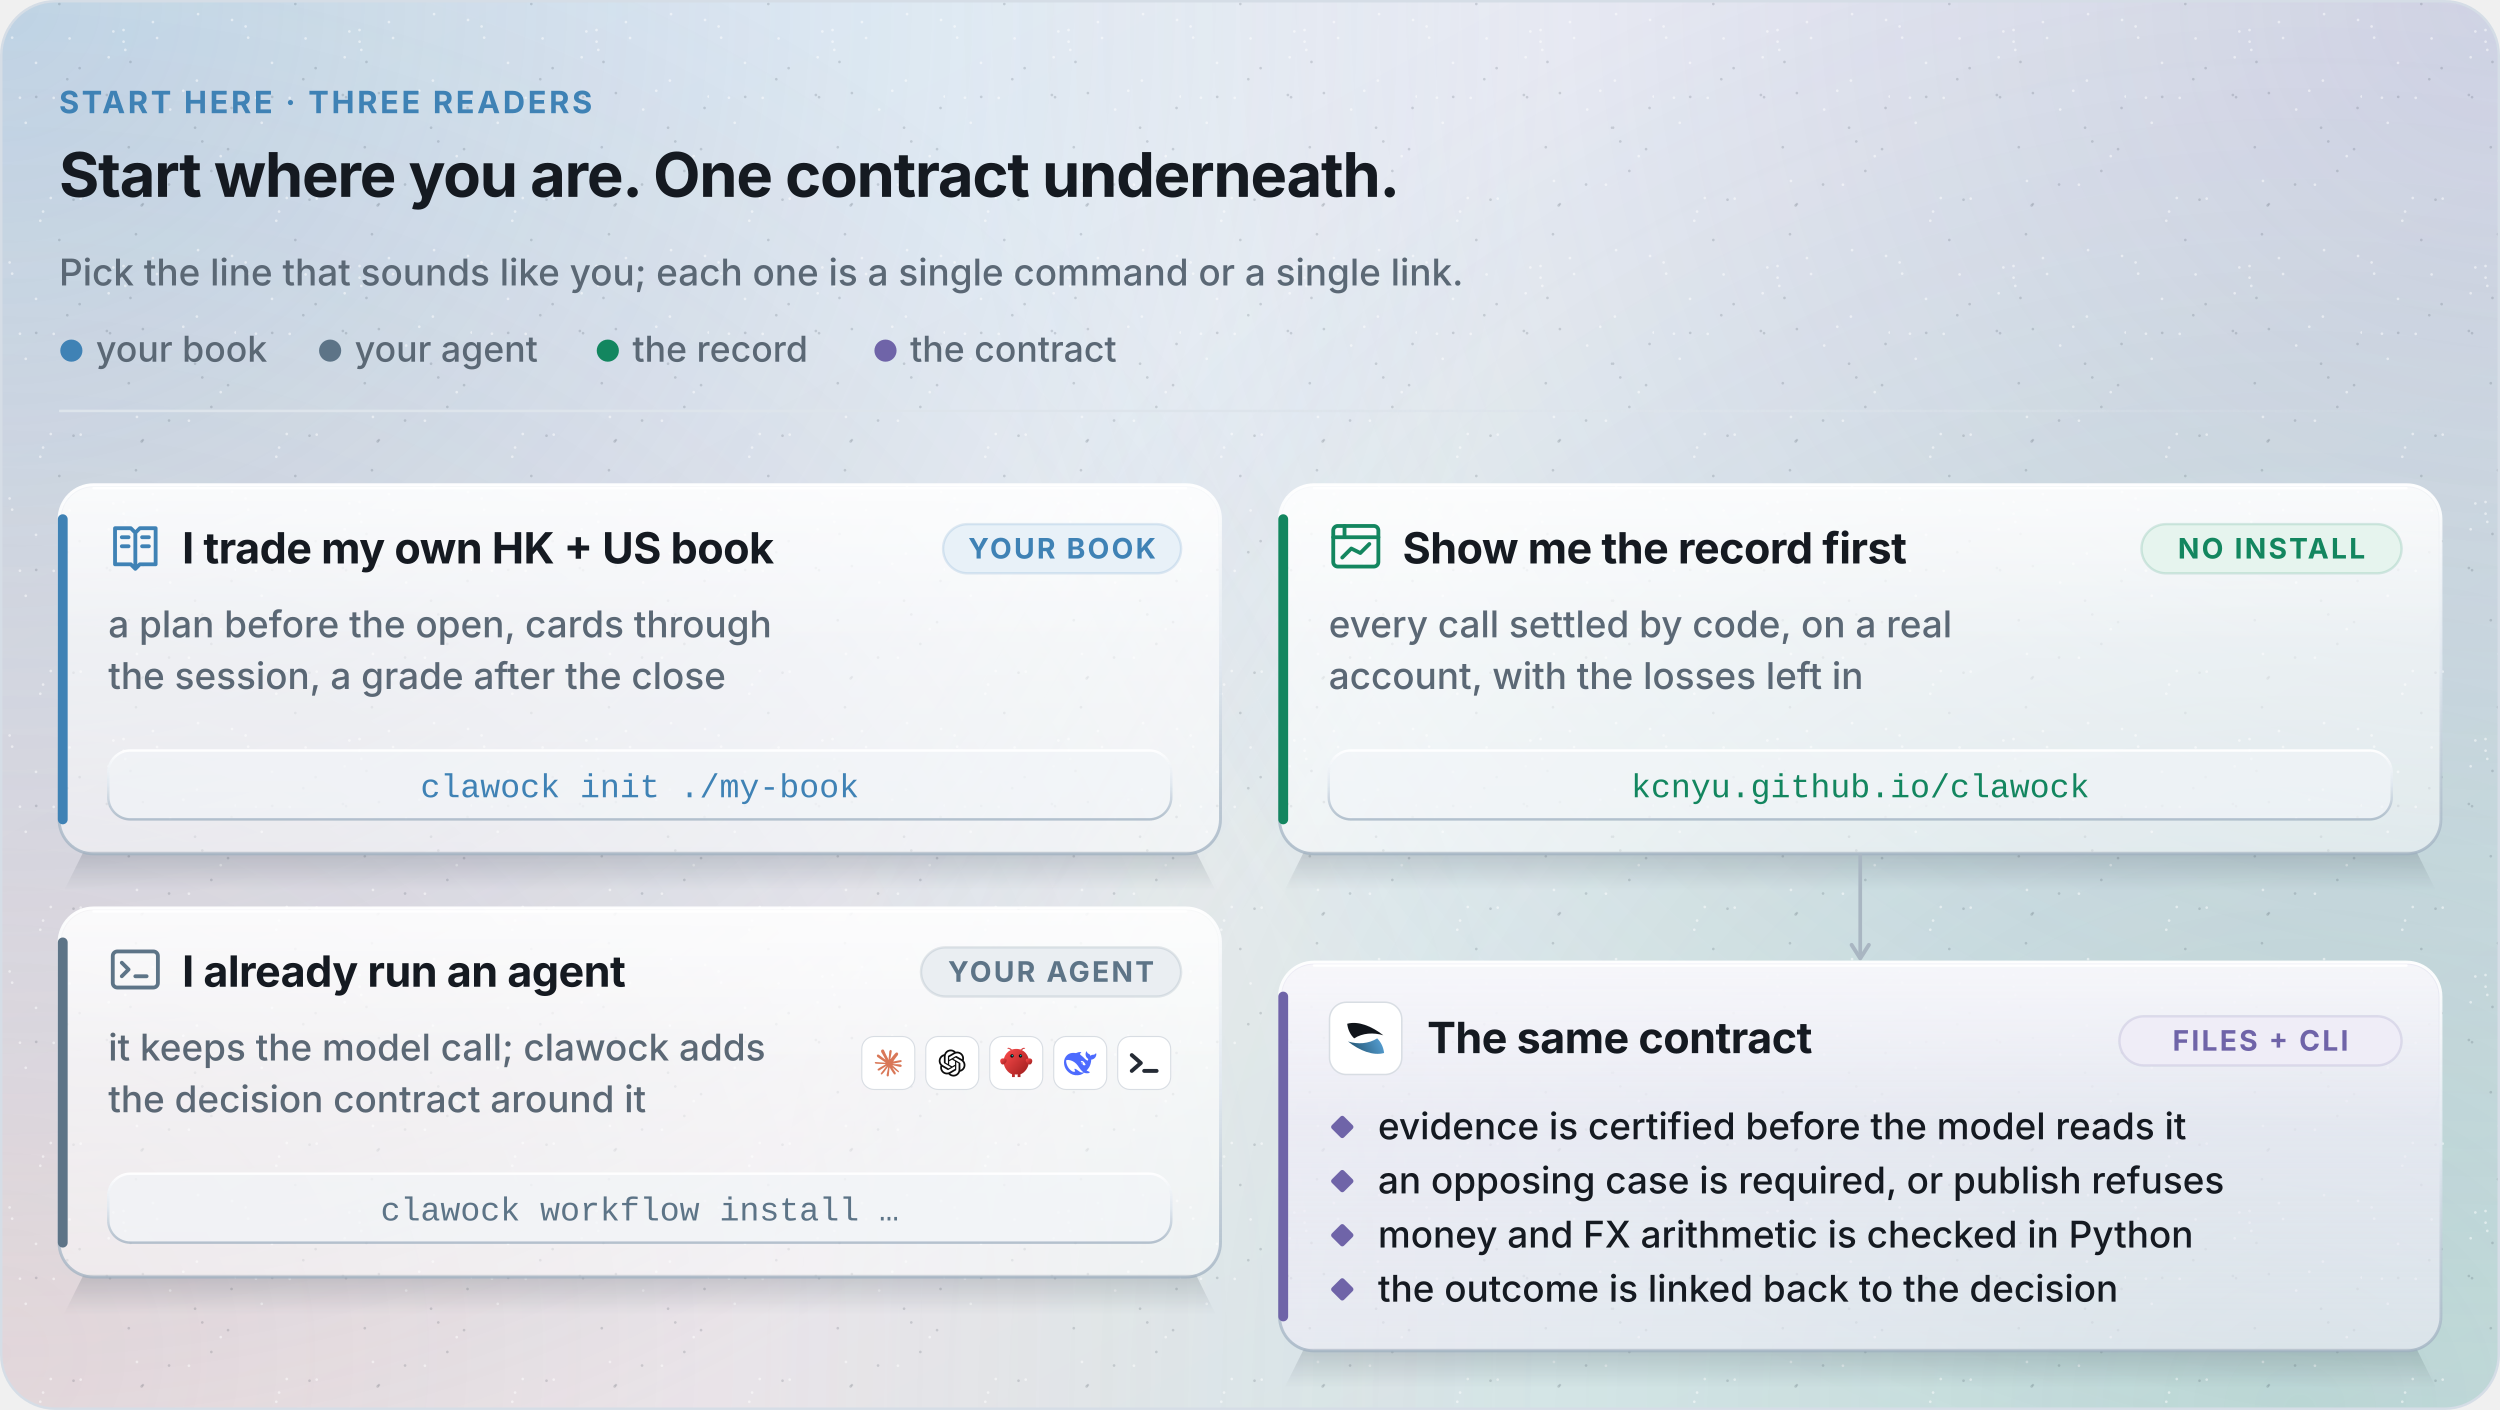
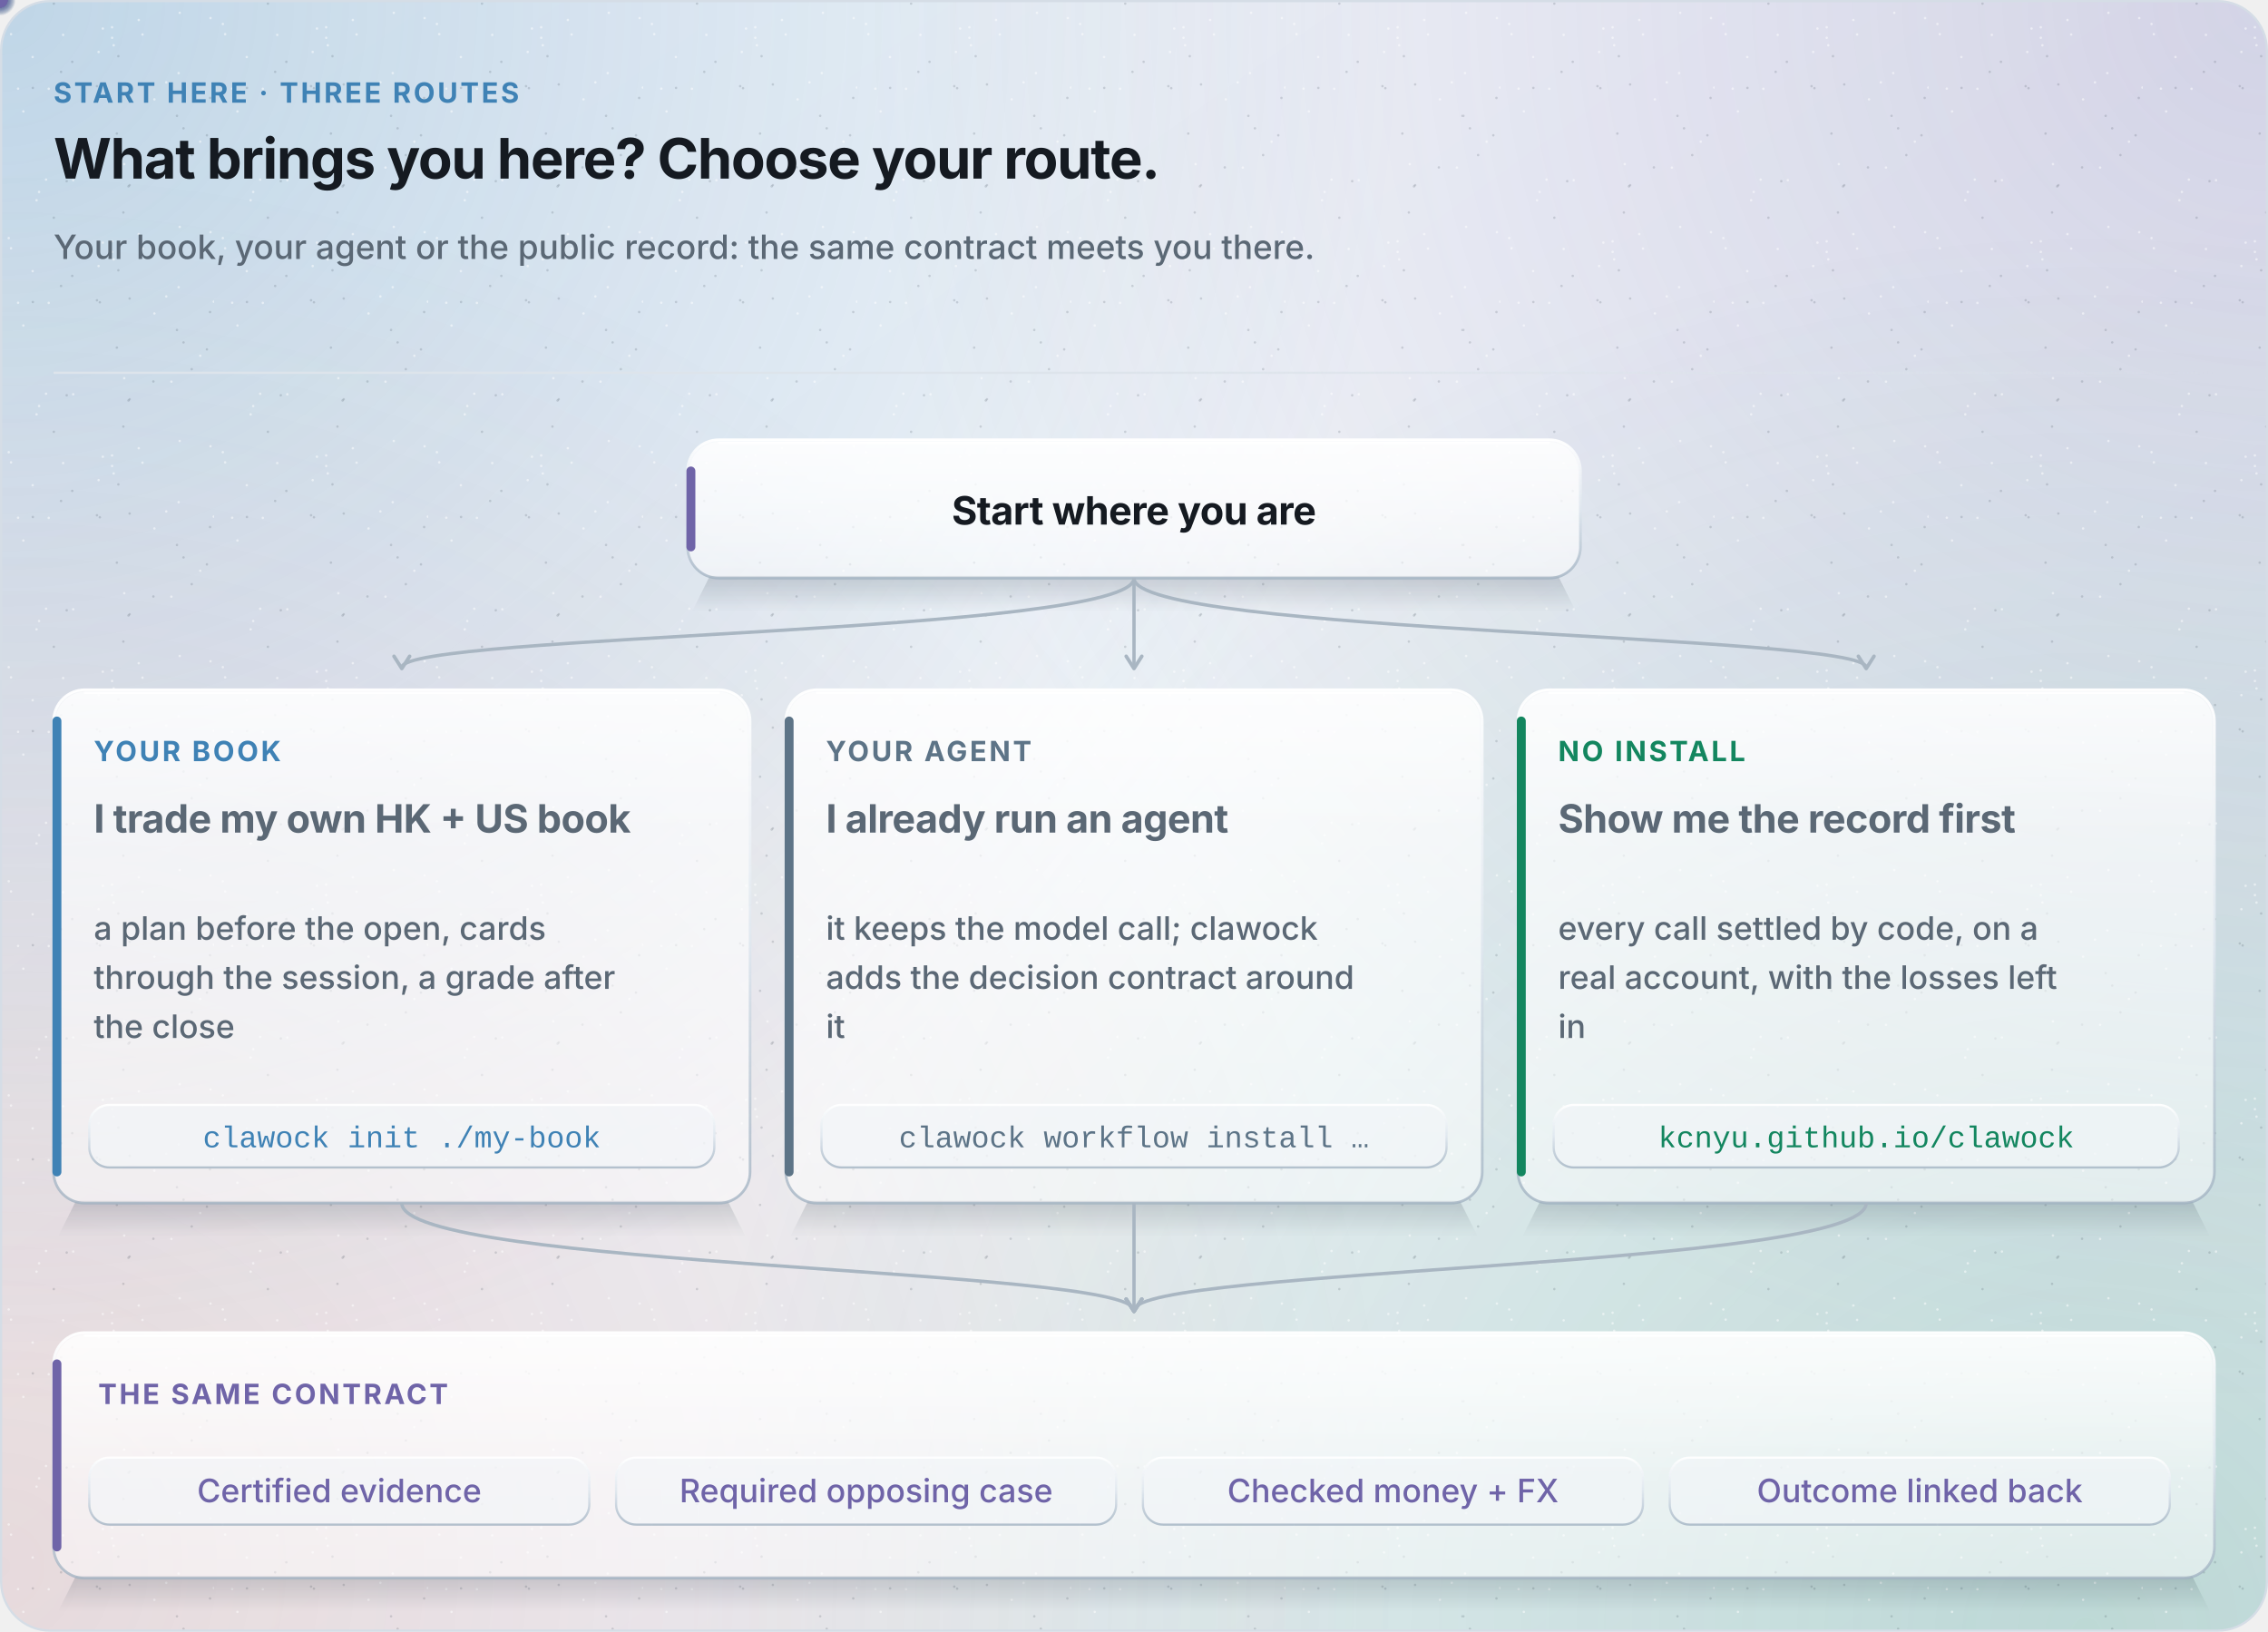
- <svg xmlns="http://www.w3.org/2000/svg" xmlns:xlink="http://www.w3.org/1999/xlink" width="1016" height="573" viewBox="0 0 1016 573" role="img" aria-labelledby="title desc">
+ <svg xmlns="http://www.w3.org/2000/svg" xmlns:xlink="http://www.w3.org/1999/xlink" width="1016" height="731" viewBox="0 0 1016 731" role="img" aria-labelledby="title desc">
  <defs>
    <linearGradient id="page" x1="0" y1="0" x2="1" y2="1">
      <stop offset="0" stop-color="#f7f9fc" />
      <stop offset=".6" stop-color="#eef2f7" />
      <stop offset="1" stop-color="#e6ecf3" />
    </linearGradient>
    <radialGradient id="field-blue" cx="0" cy="0" r="629.92" gradientUnits="userSpaceOnUse">
      <stop offset="0" stop-color="#3f82b5" stop-opacity="0.3" />
      <stop offset="1" stop-color="#3f82b5" stop-opacity="0" />
    </radialGradient>
    <radialGradient id="field-violet" cx="1016" cy="0" r="629.92" gradientUnits="userSpaceOnUse">
      <stop offset="0" stop-color="#6f64a8" stop-opacity="0.22" />
      <stop offset="1" stop-color="#6f64a8" stop-opacity="0" />
    </radialGradient>
-     <radialGradient id="field-green" cx="934.72" cy="573" r="629.92" gradientUnits="userSpaceOnUse">
+     <radialGradient id="field-green" cx="934.72" cy="731" r="629.92" gradientUnits="userSpaceOnUse">
      <stop offset="0" stop-color="#13865f" stop-opacity="0.2" />
      <stop offset="1" stop-color="#13865f" stop-opacity="0" />
    </radialGradient>
-     <radialGradient id="field-warm" cx="0" cy="550.08" r="629.92" gradientUnits="userSpaceOnUse">
+     <radialGradient id="field-warm" cx="0" cy="701.76" r="629.92" gradientUnits="userSpaceOnUse">
      <stop offset="0" stop-color="#b8524a" stop-opacity="0.16" />
      <stop offset="1" stop-color="#b8524a" stop-opacity="0" />
    </radialGradient>
    <pattern id="grain" width="96" height="96" patternUnits="userSpaceOnUse">
      <circle cx="32.83" cy="80.8" r=".55" fill="#ffffff" fill-opacity=".5" />
      <circle cx="21.85" cy="39.82" r=".55" fill="#ffffff" fill-opacity=".5" />
      <circle cx="29.91" cy="81.24" r=".55" fill="#22303c" fill-opacity=".16" />
      <circle cx="44.21" cy="23.3" r=".55" fill="#ffffff" fill-opacity=".5" />
      <circle cx="94.19" cy="43.92" r=".55" fill="#22303c" fill-opacity=".16" />
      <circle cx="14.73" cy="39.42" r=".55" fill="#22303c" fill-opacity=".16" />
      <circle cx="32.39" cy="27.72" r=".55" fill="#22303c" fill-opacity=".16" />
      <circle cx="44.77" cy="39.54" r=".55" fill="#22303c" fill-opacity=".16" />
      <circle cx="55.71" cy="73.6" r=".55" fill="#ffffff" fill-opacity=".5" />
      <circle cx="80.57" cy="5.74" r=".55" fill="#ffffff" fill-opacity=".5" />
      <circle cx="74.55" cy="36.92" r=".55" fill="#ffffff" fill-opacity=".5" />
      <circle cx="58.13" cy="37.86" r=".55" fill="#22303c" fill-opacity=".16" />
      <circle cx="53.07" cy="25.2" r=".55" fill="#22303c" fill-opacity=".16" />
      <circle cx="27.37" cy="32.22" r=".55" fill="#22303c" fill-opacity=".16" />
      <circle cx="10.47" cy="49.96" r=".55" fill="#ffffff" fill-opacity=".5" />
      <circle cx="24.13" cy="1.62" r=".55" fill="#22303c" fill-opacity=".16" />
      <circle cx="58.11" cy="83.04" r=".55" fill="#22303c" fill-opacity=".16" />
      <circle cx="50.97" cy="20.3" r=".55" fill="#ffffff" fill-opacity=".5" />
      <circle cx="28.31" cy="15.64" r=".55" fill="#ffffff" fill-opacity=".5" />
      <circle cx="82.29" cy="57.54" r=".55" fill="#22303c" fill-opacity=".16" />
      <circle cx="8.11" cy="39.76" r=".55" fill="#ffffff" fill-opacity=".5" />
      <circle cx="50.25" cy="12.22" r=".55" fill="#ffffff" fill-opacity=".5" />
      <circle cx="3.91" cy="10.76" r=".55" fill="#ffffff" fill-opacity=".5" />
      <circle cx="68.77" cy="75.06" r=".55" fill="#22303c" fill-opacity=".16" />
      <circle cx="50.27" cy="16.96" r=".55" fill="#ffffff" fill-opacity=".5" />
      <circle cx="17.53" cy="86.06" r=".55" fill="#ffffff" fill-opacity=".5" />
      <circle cx="79.35" cy="51.96" r=".55" fill="#22303c" fill-opacity=".16" />
      <circle cx="85.97" cy="69.54" r=".55" fill="#22303c" fill-opacity=".16" />
      <circle cx="55.31" cy="95.28" r=".55" fill="#22303c" fill-opacity=".16" />
      <circle cx="20.65" cy="80.54" r=".55" fill="#ffffff" fill-opacity=".5" />
      <circle cx="52.39" cy="59.88" r=".55" fill="#22303c" fill-opacity=".16" />
      <circle cx="62.21" cy="8.98" r=".55" fill="#ffffff" fill-opacity=".5" />
      <circle cx="89.79" cy="63.52" r=".55" fill="#ffffff" fill-opacity=".5" />
      <circle cx="80.09" cy="32.78" r=".55" fill="#ffffff" fill-opacity=".5" />
      <circle cx="4.95" cy="15.32" r=".55" fill="#ffffff" fill-opacity=".5" />
      <circle cx="76.85" cy="75.14" r=".55" fill="#ffffff" fill-opacity=".5" />
      <circle cx="69.23" cy="44.56" r=".55" fill="#ffffff" fill-opacity=".5" />
      <circle cx="57.61" cy="83.58" r=".55" fill="#22303c" fill-opacity=".16" />
      <circle cx="16.39" cy="89.8" r=".55" fill="#ffffff" fill-opacity=".5" />
      <circle cx="92.77" cy="60.66" r=".55" fill="#22303c" fill-opacity=".16" />
      <circle cx="46.11" cy="12.8" r=".55" fill="#ffffff" fill-opacity=".5" />
      <circle cx="14.65" cy="25.58" r=".55" fill="#ffffff" fill-opacity=".5" />
      <circle cx="94.39" cy="8.12" r=".55" fill="#ffffff" fill-opacity=".5" />
      <circle cx="63.89" cy="15.46" r=".55" fill="#ffffff" fill-opacity=".5" />
      <circle cx="43.47" cy="38.64" r=".55" fill="#22303c" fill-opacity=".16" />
      <circle cx="95.85" cy="39.26" r=".55" fill="#ffffff" fill-opacity=".5" />
    </pattern>
    <linearGradient id="glass" x1="0" y1="0" x2="0" y2="1">
      <stop offset="0" stop-color="#ffffff" stop-opacity=".74" />
      <stop offset="1" stop-color="#ffffff" stop-opacity=".48" />
    </linearGradient>
    <linearGradient id="glass-blue" x1="0" y1="0" x2="0" y2="1">
      <stop offset="0" stop-color="#e8f1f8" stop-opacity=".88" />
      <stop offset="1" stop-color="#e8f1f8" stop-opacity=".60" />
    </linearGradient>
    <linearGradient id="glass-green" x1="0" y1="0" x2="0" y2="1">
      <stop offset="0" stop-color="#e6f4ee" stop-opacity=".88" />
      <stop offset="1" stop-color="#e6f4ee" stop-opacity=".60" />
    </linearGradient>
    <linearGradient id="glass-warm" x1="0" y1="0" x2="0" y2="1">
      <stop offset="0" stop-color="#fbecea" stop-opacity=".88" />
      <stop offset="1" stop-color="#fbecea" stop-opacity=".60" />
    </linearGradient>
    <linearGradient id="glass-slate" x1="0" y1="0" x2="0" y2="1">
      <stop offset="0" stop-color="#eaeef2" stop-opacity=".88" />
      <stop offset="1" stop-color="#eaeef2" stop-opacity=".60" />
    </linearGradient>
    <linearGradient id="glass-violet" x1="0" y1="0" x2="0" y2="1">
      <stop offset="0" stop-color="#efedf7" stop-opacity=".88" />
      <stop offset="1" stop-color="#efedf7" stop-opacity=".60" />
    </linearGradient>
    <linearGradient id="sheen" x1="0" y1="0" x2="0" y2="1">
      <stop offset="0" stop-color="#ffffff" stop-opacity=".55" />
      <stop offset="1" stop-color="#ffffff" stop-opacity="0" />
    </linearGradient>
    <linearGradient id="rim" x1="0" y1="0" x2="0" y2="1">
      <stop offset="0" stop-color="#ffffff" stop-opacity=".95" />
      <stop offset=".5" stop-color="#dfe7ef" stop-opacity=".9" />
      <stop offset="1" stop-color="#9fb0c0" stop-opacity=".75" />
    </linearGradient>
    <linearGradient id="lift" x1="0" y1="0" x2="0" y2="1">
      <stop offset="0" stop-color="#1c2b3a" stop-opacity=".17" />
      <stop offset="1" stop-color="#1c2b3a" stop-opacity="0" />
    </linearGradient>
    <linearGradient id="rule" x1="24" y1="0" x2="992" y2="0" gradientUnits="userSpaceOnUse">
      <stop offset=".5" stop-color="#dde4eb" />
      <stop offset="1" stop-color="#dde4eb" stop-opacity="0" />
    </linearGradient>
    <radialGradient id="glow-blue">
      <stop offset=".4" stop-color="#3f82b5" stop-opacity=".36" />
      <stop offset=".72" stop-color="#3f82b5" stop-opacity=".14" />
      <stop offset="1" stop-color="#3f82b5" stop-opacity="0" />
    </radialGradient>
    <radialGradient id="glow-green">
      <stop offset=".4" stop-color="#13865f" stop-opacity=".36" />
      <stop offset=".72" stop-color="#13865f" stop-opacity=".14" />
      <stop offset="1" stop-color="#13865f" stop-opacity="0" />
    </radialGradient>
    <radialGradient id="glow-warm">
      <stop offset=".4" stop-color="#b8524a" stop-opacity=".36" />
      <stop offset=".72" stop-color="#b8524a" stop-opacity=".14" />
      <stop offset="1" stop-color="#b8524a" stop-opacity="0" />
    </radialGradient>
    <radialGradient id="glow-slate">
      <stop offset=".4" stop-color="#5d7487" stop-opacity=".36" />
      <stop offset=".72" stop-color="#5d7487" stop-opacity=".14" />
      <stop offset="1" stop-color="#5d7487" stop-opacity="0" />
    </radialGradient>
    <radialGradient id="glow-violet">
      <stop offset=".4" stop-color="#6f64a8" stop-opacity=".36" />
      <stop offset=".72" stop-color="#6f64a8" stop-opacity=".14" />
      <stop offset="1" stop-color="#6f64a8" stop-opacity="0" />
    </radialGradient>
    <marker id="arr" markerWidth="10" markerHeight="10" refX="6" refY="5" orient="auto" markerUnits="userSpaceOnUse">
      <path d="M1 1.5L6.5 5L1 8.5" fill="none" stroke="#a9b6c2" stroke-width="1.6" stroke-linecap="round" stroke-linejoin="round" />
    </marker>
    <style>text{font-family:-apple-system,BlinkMacSystemFont,"SF Pro Text","Segoe UI",Inter,Roboto,"Helvetica Neue",Arial,sans-serif}.kick{font-size:12.5px;font-weight:700}.title{font-size:25px;font-weight:750}.sub{font-size:15px;font-weight:450}.h{font-size:17.5px;font-weight:700}.b{font-size:15px;font-weight:450}.m{font-size:14.5px;font-weight:450}.code{font-size:13.5px;font-weight:500}.tag{font-size:11.5px;font-weight:700}.kick{letter-spacing:1.1px}.title{letter-spacing:-.5px}.h{letter-spacing:-.2px}.tag{letter-spacing:.9px}.code{font-family:ui-monospace,SFMono-Regular,Menlo,Consolas,"Liberation Mono",monospace}.breathe{animation:breathe 2.4s ease-in-out infinite}@keyframes breathe{50%{opacity:.35}}@media (prefers-reduced-motion:reduce){.pulse{display:none}.breathe,.sweep{animation:none}}</style>
  </defs>
-   <rect x=".5" y=".5" width="1015" height="572" rx="22" fill="url(#page)" />
-   <rect x=".5" y=".5" width="1015" height="572" rx="22" fill="url(#field-blue)" />
-   <rect x=".5" y=".5" width="1015" height="572" rx="22" fill="url(#field-violet)" />
-   <rect x=".5" y=".5" width="1015" height="572" rx="22" fill="url(#field-green)" />
-   <rect x=".5" y=".5" width="1015" height="572" rx="22" fill="url(#field-warm)" />
-   <rect x=".5" y=".5" width="1015" height="572" rx="22" fill="url(#grain)" stroke="#d5dde6" />
+   <rect x=".5" y=".5" width="1015" height="730" rx="22" fill="url(#page)" />
+   <rect x=".5" y=".5" width="1015" height="730" rx="22" fill="url(#field-blue)" />
+   <rect x=".5" y=".5" width="1015" height="730" rx="22" fill="url(#field-violet)" />
+   <rect x=".5" y=".5" width="1015" height="730" rx="22" fill="url(#field-green)" />
+   <rect x=".5" y=".5" width="1015" height="730" rx="22" fill="url(#field-warm)" />
+   <rect x=".5" y=".5" width="1015" height="730" rx="22" fill="url(#grain)" stroke="#d5dde6" />
  <text x="24" y="46" class="kick">
-     <tspan fill="#3f82b5">START HERE · THREE READERS</tspan>
+     <tspan fill="#3f82b5">START HERE · THREE ROUTES</tspan>
  </text>
  <text x="24" y="80" class="title">
-     <tspan fill="#151a21">Start where you are. One contract underneath.</tspan>
+     <tspan fill="#151a21">What brings you here? Choose your route.</tspan>
  </text>
  <text x="24" y="116" class="sub">
-     <tspan fill="#5b6875">Pick the line that sounds like you; each one is a single command or a single link.</tspan>
-   </text>
-   <circle cx="29" cy="142.5" r="4.5" fill="#3f82b5" />
-   <text x="39" y="147" class="m">
-     <tspan fill="#5b6875">your book</tspan>
-   </text>
-   <circle cx="134.165" cy="142.5" r="4.5" fill="#5d7487" />
-   <text x="144.165" y="147" class="m">
-     <tspan fill="#5b6875">your agent</tspan>
-   </text>
-   <circle cx="247.015" cy="142.5" r="4.5" fill="#13865f" />
-   <text x="257.015" y="147" class="m">
-     <tspan fill="#5b6875">the record</tspan>
-   </text>
-   <circle cx="359.865" cy="142.5" r="4.5" fill="#6f64a8" />
-   <text x="369.865" y="147" class="m">
-     <tspan fill="#5b6875">the contract</tspan>
+     <tspan fill="#5b6875">Your book, your agent or the public record: the same contract meets you there.</tspan>
  </text>
  <path d="M24 167H992" stroke="url(#rule)" />
-   <g transform="translate(0 0)">
-     <path d="M34 346H486L494 362H26Z" fill="url(#lift)" />
-     <rect x="24" y="197" width="472" height="150" rx="14" fill="url(#glass)" stroke="url(#rim)" stroke-width="1.2" />
-     <rect class="sheen" x="25" y="198" width="470" height="64" rx="13" fill="url(#sheen)" />
-     <path d="M38 198.4H482" stroke="#ffffff" stroke-opacity=".95" stroke-linecap="round" />
-     <path d="M25.5 211V333" stroke="#3f82b5" stroke-width="4" stroke-linecap="round" />
-     <g class="hero-icon" data-icon="book" transform="translate(44 211) scale(0.916667)" fill="none" stroke="#3f82b5" stroke-width="1.7" stroke-linecap="round" stroke-linejoin="round" aria-hidden="true">
-       <path d="M3 4h7l2 2 2-2h7v16h-7l-2 2-2-2H3ZM12 6v16M6 8h3m-3 4h3m6-4h3m-3 4h3" />
-     </g>
-     <text x="74" y="229" class="h">
-       <tspan fill="#151a21">I trade my own HK + US book</tspan>
-     </text>
-     <rect x="383.27" y="213" width="96.73" height="20" rx="10" fill="#e8f1f8" stroke="#3f82b5" stroke-opacity=".16" />
-     <text x="431.635" y="227" class="tag" text-anchor="middle">
-       <tspan fill="#3f82b5">YOUR BOOK</tspan>
-     </text>
-     <text x="44" y="259" class="b">
-       <tspan fill="#5b6875">a plan before the open, cards through</tspan>
-     </text>
-     <text x="44" y="280" class="b">
-       <tspan fill="#5b6875">the session, a grade after the close</tspan>
-     </text>
-     <rect x="44" y="305" width="432" height="28" rx="9" fill="#f2f5f8" fill-opacity=".62" stroke="url(#rim)" />
-     <text x="260" y="324" class="code" text-anchor="middle">
-       <tspan fill="#3f82b5">clawock init ./my-book</tspan>
-     </text>
-     <path d="M34 518H486L494 534H26Z" fill="url(#lift)" />
-     <rect x="24" y="369" width="472" height="150" rx="14" fill="url(#glass)" stroke="url(#rim)" stroke-width="1.2" />
-     <rect class="sheen" x="25" y="370" width="470" height="64" rx="13" fill="url(#sheen)" />
-     <path d="M38 370.4H482" stroke="#ffffff" stroke-opacity=".95" stroke-linecap="round" />
-     <path d="M25.5 383V505" stroke="#5d7487" stroke-width="4" stroke-linecap="round" />
-     <g class="hero-icon" data-icon="terminal" transform="translate(44 383) scale(0.916667)" fill="none" stroke="#5d7487" stroke-width="1.7" stroke-linecap="round" stroke-linejoin="round" aria-hidden="true">
-       <rect x="2" y="4" width="20" height="16" rx="2" />
-       <path d="M6 9l3 3-3 3m6 0h5" />
-     </g>
-     <text x="74" y="401" class="h">
-       <tspan fill="#151a21">I already run an agent</tspan>
-     </text>
-     <rect x="374.3" y="385" width="105.7" height="20" rx="10" fill="#eaeef2" stroke="#5d7487" stroke-opacity=".16" />
-     <text x="427.15" y="399" class="tag" text-anchor="middle">
-       <tspan fill="#5d7487">YOUR AGENT</tspan>
-     </text>
-     <text x="44" y="431" class="b">
-       <tspan fill="#5b6875">it keeps the model call; clawock adds</tspan>
-     </text>
-     <text x="44" y="452" class="b">
-       <tspan fill="#5b6875">the decision contract around it</tspan>
-     </text>
-     <rect x="44" y="477" width="432" height="28" rx="9" fill="#f2f5f8" fill-opacity=".62" stroke="url(#rim)" />
-     <text x="260" y="496" class="code" text-anchor="middle">
-       <tspan fill="#5d7487">clawock workflow install …</tspan>
-     </text>
-     <svg x="350" y="421" width="22" height="22" viewBox="0 0 96 96">
-       <rect x="1" y="1" width="94" height="94" rx="22" fill="#ffffff" stroke="#d8dde3" stroke-width="2" />
-       <g transform="translate(18 18) scale(0.6)">
-         <path fill="#D97757" d="M25.715 63.215L41.439 54.392L41.703 53.623L41.439 53.198H40.67L38.039 53.036L29.054 52.793L21.262 52.469L13.713 52.064L11.811 51.659L10.03 49.312L10.212 48.138L11.811 47.066L14.098 47.268L19.157 47.612L26.747 48.138L32.252 48.462L40.407 49.312H41.703L41.885 48.786L41.439 48.462L41.096 48.138L33.243 42.816L24.743 37.189L20.291 33.951L17.882 32.312L16.668 30.774L16.142 27.415L18.328 25.006L21.262 25.209L22.011 25.411L24.986 27.698L31.341 32.616L39.638 38.727L40.852 39.739L41.338 39.395L41.399 39.152L40.852 38.242L36.339 30.086L31.523 21.788L29.378 18.348L28.811 16.284C28.609 15.433 28.467 14.725 28.467 13.855L30.956 10.475L32.332 10.03L35.651 10.476L37.048 11.69L39.112 16.405L42.451 23.833L47.632 33.931L49.15 36.926L49.959 39.699L50.263 40.549H50.789V40.063L51.214 34.377L52.004 27.394L52.773 18.409L53.036 15.879L54.291 12.844L56.779 11.204L58.722 12.135L60.321 14.422L60.099 15.899L59.147 22.072L57.286 31.746L56.071 38.222H56.779L57.589 37.412L60.868 33.061L66.372 26.18L68.801 23.448L71.634 20.433L73.456 18.996H76.896L79.425 22.76L78.293 26.646L74.751 31.138L71.816 34.943L67.607 40.61L64.976 45.143L65.219 45.507L65.846 45.447L75.358 43.423L80.498 42.492L86.63 41.439L89.403 42.735L89.707 44.05L88.614 46.742L82.057 48.361L74.366 49.899L62.912 52.611L62.77 52.712L62.932 52.914L68.093 53.4L70.299 53.521H75.702L85.76 54.27L88.391 56.011L89.97 58.136L89.707 59.755L85.659 61.819L80.195 60.524L67.445 57.488L63.074 56.395H62.467V56.76L66.109 60.321L72.788 66.352L81.146 74.124L81.571 76.046L80.498 77.564L79.365 77.402L72.019 71.877L69.185 69.388L62.77 63.984H62.345V64.551L63.822 66.716L71.634 78.454L72.039 82.057L71.472 83.231L69.449 83.939L67.222 83.534L62.648 77.119L57.933 69.894L54.128 63.418L53.663 63.681L51.417 87.865L50.364 89.1L47.936 90.03L45.912 88.492L44.839 86.003L45.912 81.085L47.207 74.67L48.259 69.57L49.211 63.236L49.777 61.131L49.737 60.989L49.272 61.05L44.495 67.607L37.23 77.422L31.483 83.575L30.106 84.121L27.718 82.886L27.941 80.68L29.276 78.718L37.23 68.599L42.026 62.325L45.123 58.703L45.102 58.176H44.92L23.792 71.897L20.027 72.383L18.408 70.865L18.611 68.376L19.38 67.566L25.734 63.195L25.715 63.215Z" />
-       </g>
-     </svg>
-     <svg x="376" y="421" width="22" height="22" viewBox="0 0 96 96">
-       <rect x="1" y="1" width="94" height="94" rx="22" fill="#ffffff" stroke="#d8dde3" stroke-width="2" />
-       <g transform="translate(18 18) scale(0.6)">
-         <path fill="#0D0D0D" d="M83.773 42.809C84.668 40.115 84.977 37.261 84.681 34.438C84.384 31.616 83.489 28.889 82.054 26.439C77.691 18.844 68.92 14.937 60.355 16.773C57.983 14.134 54.959 12.167 51.586 11.067C48.214 9.968 44.611 9.775 41.14 10.508C37.669 11.242 34.453 12.876 31.813 15.245C29.174 17.616 27.204 20.638 26.102 24.01C23.321 24.581 20.694 25.738 18.396 27.405C16.098 29.072 14.182 31.21 12.777 33.677C8.365 41.261 9.367 50.827 15.253 57.333C14.355 60.025 14.042 62.878 14.336 65.701C14.63 68.524 15.523 71.252 16.956 73.702C21.325 81.3 30.101 85.207 38.671 83.369C40.555 85.49 42.871 87.186 45.462 88.342C48.054 89.498 50.862 90.087 53.7 90.071C62.479 90.079 70.257 84.411 72.939 76.052C75.72 75.48 78.347 74.323 80.645 72.656C82.943 70.989 84.859 68.851 86.265 66.385C90.623 58.815 89.617 49.3 83.773 42.809ZM53.7 84.836C50.196 84.841 46.801 83.613 44.112 81.366L44.585 81.098L60.512 71.904C60.909 71.672 61.238 71.34 61.467 70.942C61.697 70.544 61.819 70.093 61.822 69.633V47.177L68.555 51.072C68.623 51.106 68.669 51.171 68.681 51.246V69.854C68.664 78.121 61.967 84.818 53.7 84.836ZM21.498 71.084C19.74 68.05 19.109 64.493 19.716 61.039L20.189 61.322L36.132 70.516C36.527 70.748 36.976 70.87 37.433 70.87C37.891 70.87 38.34 70.748 38.734 70.516L58.21 59.288V67.063C58.208 67.103 58.197 67.142 58.178 67.178C58.159 67.213 58.132 67.244 58.1 67.268L41.967 76.572C34.798 80.702 25.639 78.246 21.498 71.084ZM17.303 36.39C19.072 33.336 21.866 31.006 25.188 29.814V48.738C25.182 49.195 25.299 49.645 25.526 50.042C25.753 50.439 26.083 50.767 26.481 50.993L45.862 62.174L39.128 66.069C39.092 66.088 39.051 66.098 39.01 66.098C38.969 66.098 38.928 66.088 38.892 66.069L22.791 56.781C15.636 52.634 13.182 43.482 17.303 36.311V36.39ZM72.624 49.243L53.179 37.951L59.898 34.072C59.934 34.052 59.975 34.042 60.016 34.042C60.057 34.042 60.098 34.052 60.134 34.072L76.236 43.376C78.697 44.797 80.704 46.888 82.022 49.407C83.34 51.925 83.914 54.766 83.677 57.599C83.441 60.431 82.404 63.138 80.687 65.403C78.97 67.668 76.644 69.397 73.98 70.39V51.466C73.966 51.01 73.834 50.565 73.596 50.175C73.358 49.785 73.023 49.464 72.624 49.243ZM79.326 39.166L78.853 38.882L62.941 29.609C62.544 29.376 62.092 29.253 61.632 29.253C61.172 29.253 60.72 29.376 60.323 29.609L40.863 40.837V33.063C40.859 33.023 40.865 32.983 40.882 32.947C40.899 32.911 40.925 32.88 40.958 32.858L57.059 23.569C59.526 22.148 62.348 21.458 65.193 21.581C68.038 21.704 70.79 22.635 73.125 24.264C75.461 25.894 77.284 28.154 78.382 30.782C79.481 33.41 79.808 36.296 79.326 39.102V39.166H79.326ZM37.189 52.948L30.455 49.069C30.421 49.049 30.392 49.021 30.371 48.988C30.349 48.956 30.334 48.919 30.329 48.88V30.319C30.332 27.471 31.147 24.684 32.676 22.282C34.206 19.881 36.387 17.964 38.966 16.756C41.545 15.549 44.414 15.101 47.238 15.464C50.062 15.827 52.725 16.986 54.914 18.807L54.441 19.075L38.513 28.269C38.117 28.501 37.788 28.833 37.558 29.231C37.329 29.629 37.207 30.08 37.205 30.54L37.189 52.949V52.948ZM40.847 45.063L49.521 40.064L58.21 45.063V55.062L49.552 60.061L40.863 55.062L40.847 45.063Z" />
-       </g>
-     </svg>
-     <svg x="402" y="421" width="22" height="22" viewBox="0 0 96 96">
-       <rect x="1" y="1" width="94" height="94" rx="22" fill="#ffffff" stroke="#d8dde3" stroke-width="2" />
-       <g transform="translate(18 18) scale(0.5)">
-         <defs>
-           <linearGradient id="oc-lobster" x1="0%" y1="0%" x2="100%" y2="100%">
-             <stop offset="0%" stop-color="#ff4d4d" />
-             <stop offset="100%" stop-color="#991b1b" />
-           </linearGradient>
-         </defs>
-         <g>
-           <path d="M60 10 C30 10 15 35 15 55 C15 75 30 95 45 100 L45 110 L55 110 L55 100 C55 100 60 102 65 100 L65 110 L75 110 L75 100 C90 95 105 75 105 55 C105 35 90 10 60 10Z" fill="url(#oc-lobster)" />
-           <path d="M20 45 C5 40 0 50 5 60 C10 70 20 65 25 55 C28 48 25 45 20 45Z" fill="url(#oc-lobster)">
-     </path>
-           <path d="M100 45 C115 40 120 50 115 60 C110 70 100 65 95 55 C92 48 95 45 100 45Z" fill="url(#oc-lobster)">
-     </path>
-           <path d="M45 15 Q35 5 30 8" stroke="#ff4d4d" stroke-width="3" stroke-linecap="round">
-     </path>
-           <path d="M75 15 Q85 5 90 8" stroke="#ff4d4d" stroke-width="3" stroke-linecap="round">
-     </path>
-           <circle cx="45" cy="35" r="6" fill="#050810" />
-           <circle cx="75" cy="35" r="6" fill="#050810" />
-           <circle cx="46" cy="34" r="2.5" fill="#00e5cc">
-     </circle>
-           <circle cx="76" cy="34" r="2.5" fill="#00e5cc">
-     </circle>
-         </g>
-       </g>
-     </svg>
-     <svg x="428" y="421" width="22" height="22" viewBox="0 0 96 96">
-       <rect x="1" y="1" width="94" height="94" rx="22" fill="#ffffff" stroke="#d8dde3" stroke-width="2" />
-       <g transform="translate(18 23.81) scale(2.4194) translate(-3.5 -5.5)">
-         <path fill="#4D6BFE" fill-rule="nonzero" d="M27.501 8.469C27.249 8.346 27.141 8.58 26.993 8.699C26.943 8.738 26.9 8.789 26.858 8.834C26.49 9.229 26.061 9.486 25.5 9.455C24.679 9.41 23.979 9.668 23.359 10.297C23.227 9.521 22.79 9.059 22.125 8.762C21.776 8.607 21.424 8.453 21.181 8.117C21.01 7.879 20.964 7.613 20.878 7.352C20.824 7.193 20.77 7.031 20.588 7.004C20.391 6.973 20.314 7.139 20.236 7.277C19.926 7.844 19.807 8.469 19.817 9.102C19.845 10.523 20.445 11.656 21.637 12.463C21.773 12.555 21.808 12.648 21.765 12.783C21.684 13.06 21.587 13.33 21.501 13.607C21.447 13.785 21.366 13.824 21.177 13.746C20.523 13.473 19.957 13.068 19.458 12.578C18.61 11.758 17.844 10.852 16.888 10.143C16.663 9.977 16.439 9.822 16.207 9.676C15.231 8.727 16.335 7.947 16.59 7.855C16.857 7.76 16.683 7.428 15.819 7.432C14.957 7.436 14.167 7.725 13.161 8.109C13.014 8.168 12.859 8.211 12.7 8.244C11.787 8.072 10.839 8.033 9.848 8.145C7.982 8.354 6.492 9.236 5.396 10.744C4.081 12.555 3.771 14.613 4.15 16.762C4.549 19.023 5.702 20.898 7.476 22.363C9.313 23.881 11.431 24.625 13.846 24.482C15.312 24.398 16.946 24.201 18.788 22.641C19.253 22.871 19.74 22.963 20.55 23.033C21.173 23.092 21.773 23.002 22.237 22.906C22.965 22.752 22.914 22.078 22.651 21.953C20.519 20.959 20.986 21.363 20.561 21.037C21.645 19.752 23.278 18.418 23.917 14.098C23.967 13.754 23.924 13.539 23.917 13.26C23.913 13.092 23.951 13.025 24.145 13.006C24.679 12.945 25.197 12.799 25.674 12.535C27.056 11.779 27.612 10.539 27.744 9.051C27.764 8.824 27.74 8.588 27.501 8.469ZM15.46 21.861C13.393 20.234 12.391 19.699 11.977 19.723C11.59 19.744 11.659 20.188 11.744 20.477C11.833 20.762 11.949 20.959 12.112 21.209C12.225 21.375 12.302 21.623 12 21.807C11.334 22.221 10.177 21.668 10.122 21.641C8.775 20.848 7.649 19.799 6.855 18.365C6.09 16.984 5.645 15.504 5.571 13.924C5.552 13.541 5.664 13.406 6.043 13.338C6.542 13.246 7.058 13.227 7.557 13.299C9.666 13.607 11.462 14.553 12.967 16.047C13.826 16.9 14.477 17.918 15.146 18.912C15.858 19.969 16.625 20.975 17.601 21.799C17.944 22.088 18.22 22.309 18.482 22.471C17.689 22.559 16.365 22.578 15.46 21.861ZM16.45 15.48C16.45 15.31 16.586 15.176 16.757 15.176C16.795 15.176 16.83 15.184 16.861 15.195C16.903 15.211 16.942 15.234 16.973 15.27C17.027 15.322 17.059 15.4 17.059 15.48C17.059 15.65 16.923 15.785 16.753 15.785C16.582 15.785 16.45 15.65 16.45 15.48ZM19.527 17.062C19.33 17.143 19.133 17.213 18.943 17.221C18.649 17.234 18.328 17.115 18.153 16.969C17.883 16.742 17.689 16.615 17.607 16.217C17.573 16.047 17.593 15.785 17.623 15.635C17.693 15.31 17.615 15.104 17.388 14.914C17.201 14.76 16.966 14.719 16.706 14.719C16.609 14.719 16.52 14.676 16.454 14.641C16.346 14.586 16.257 14.451 16.342 14.285C16.369 14.232 16.501 14.102 16.532 14.078C16.884 13.877 17.29 13.943 17.666 14.094C18.015 14.236 18.277 14.498 18.656 14.867C19.044 15.315 19.113 15.44 19.334 15.773C19.508 16.037 19.667 16.307 19.775 16.615C19.841 16.807 19.756 16.965 19.527 17.062Z" />
-       </g>
-     </svg>
-     <svg x="454" y="421" width="22" height="22" viewBox="0 0 96 96">
-       <rect x="1" y="1" width="94" height="94" rx="22" fill="#ffffff" stroke="#d8dde3" stroke-width="2" />
-       <path d="M26 34 L42 48 L26 62" fill="none" stroke="#252b35" stroke-width="7" stroke-linecap="round" stroke-linejoin="round" />
-       <path d="M48 62 H70" stroke="#252b35" stroke-width="7" stroke-linecap="round" />
-     </svg>
-   </g>
-   <g transform="translate(496 -344)">
-     <path d="M34 690H486L494 706H26Z" fill="url(#lift)" />
-     <rect x="24" y="541" width="472" height="150" rx="14" fill="url(#glass)" stroke="url(#rim)" stroke-width="1.2" />
-     <rect class="sheen" x="25" y="542" width="470" height="64" rx="13" fill="url(#sheen)" />
-     <path d="M38 542.4H482" stroke="#ffffff" stroke-opacity=".95" stroke-linecap="round" />
-     <path d="M25.5 555V677" stroke="#13865f" stroke-width="4" stroke-linecap="round" />
-     <g class="hero-icon" data-icon="dashboard" transform="translate(44 555) scale(0.916667)" fill="none" stroke="#13865f" stroke-width="1.7" stroke-linecap="round" stroke-linejoin="round" aria-hidden="true">
-       <rect x="2" y="3" width="20" height="18" rx="2" />
-       <path d="M2 8h20M7 3v5M6 17l4-4 4 2 4-4" />
-     </g>
-     <text x="74" y="573" class="h">
-       <tspan fill="#151a21">Show me the record first</tspan>
-     </text>
-     <rect x="374.3" y="557" width="105.7" height="20" rx="10" fill="#e6f4ee" stroke="#13865f" stroke-opacity=".16" />
-     <text x="427.15" y="571" class="tag" text-anchor="middle">
-       <tspan fill="#13865f">NO INSTALL</tspan>
-     </text>
-     <text x="44" y="603" class="b">
-       <tspan fill="#5b6875">every call settled by code, on a real</tspan>
-     </text>
-     <text x="44" y="624" class="b">
-       <tspan fill="#5b6875">account, with the losses left in</tspan>
-     </text>
-     <rect x="44" y="649" width="432" height="28" rx="9" fill="#f2f5f8" fill-opacity=".62" stroke="url(#rim)" />
-     <text x="260" y="668" class="code" text-anchor="middle">
-       <tspan fill="#13865f">kcnyu.github.io/clawock</tspan>
-     </text>
-     <path id="w1" d="M260 691V733" fill="none" stroke="#a9b6c2" stroke-width="1.5" marker-end="url(#arr)" />
-     <circle class="pulse" r="7" fill="url(#glow-violet)">
-       <animateMotion dur="2.2s" begin="0.00s" repeatCount="indefinite" keyPoints="0;1" keyTimes="0;1" calcMode="spline" keySplines=".45 0 .55 1">
-         <mpath href="#w1" xlink:href="#w1" />
-       </animateMotion>
-     </circle>
-     <circle class="pulse" r="3.4" fill="#6f64a8">
-       <animateMotion dur="2.2s" begin="0.00s" repeatCount="indefinite" keyPoints="0;1" keyTimes="0;1" calcMode="spline" keySplines=".45 0 .55 1">
-         <mpath href="#w1" xlink:href="#w1" />
-       </animateMotion>
-     </circle>
-     <circle class="pulse" r="7" fill="url(#glow-violet)">
-       <animateMotion dur="2.2s" begin="-1.10s" repeatCount="indefinite" keyPoints="0;1" keyTimes="0;1" calcMode="spline" keySplines=".45 0 .55 1">
-         <mpath href="#w1" xlink:href="#w1" />
-       </animateMotion>
-     </circle>
-     <circle class="pulse" r="3.4" fill="#6f64a8">
-       <animateMotion dur="2.2s" begin="-1.10s" repeatCount="indefinite" keyPoints="0;1" keyTimes="0;1" calcMode="spline" keySplines=".45 0 .55 1">
-         <mpath href="#w1" xlink:href="#w1" />
-       </animateMotion>
-     </circle>
-     <path d="M34 892H486L494 908H26Z" fill="url(#lift)" />
-     <rect x="24" y="735" width="472" height="158" rx="14" fill="url(#glass-violet)" stroke="url(#rim)" stroke-width="1.2" />
-     <rect class="sheen" x="25" y="736" width="470" height="64" rx="13" fill="url(#sheen)" />
-     <path d="M38 736.4H482" stroke="#ffffff" stroke-opacity=".95" stroke-linecap="round" />
-     <path d="M25.5 749V879" stroke="#6f64a8" stroke-width="4" stroke-linecap="round" />
-     <svg x="44" y="751" width="30" height="30" viewBox="0 0 96 96">
-       <rect x="1" y="1" width="94" height="94" rx="22" fill="#ffffff" stroke="#d8dde3" stroke-width="2" />
-       <linearGradient id="mark-bull" x1="14" y1="50" x2="51" y2="31" gradientUnits="userSpaceOnUse">
-         <stop offset="0" stop-color="#245574" />
-         <stop offset="1" stop-color="#559ed1" />
-       </linearGradient>
-       <g transform="translate(16 16)">
-         <path fill="#10141a" d="M8 13C22 9 40 16 55 28C42 24 28 25 17 32C12 27 9 21 8 13Z" />
-         <path fill="url(#mark-bull)" d="M56 51C42 55 24 48 9 36C22 40 36 39 47 32C52 37 55 43 56 51Z" />
-       </g>
-     </svg>
-     <text x="84" y="772" class="h">
-       <tspan fill="#151a21">The same contract</tspan>
-     </text>
-     <rect x="365.33" y="757" width="114.67" height="20" rx="10" fill="#efedf7" stroke="#6f64a8" stroke-opacity=".16" />
-     <text x="422.665" y="771" class="tag" text-anchor="middle">
-       <tspan fill="#6f64a8">FILES + CLI</tspan>
-     </text>
-     <rect x="46" y="798.5" width="7" height="7" rx="1" transform="rotate(45 49.5 802)" fill="#6f64a8" />
-     <text x="64" y="807" class="b">
-       <tspan fill="#151a21">evidence is certified before the model reads it</tspan>
-     </text>
-     <rect x="46" y="820.5" width="7" height="7" rx="1" transform="rotate(45 49.5 824)" fill="#6f64a8" />
-     <text x="64" y="829" class="b">
-       <tspan fill="#151a21">an opposing case is required, or publish refuses</tspan>
-     </text>
-     <rect x="46" y="842.5" width="7" height="7" rx="1" transform="rotate(45 49.5 846)" fill="#6f64a8" />
-     <text x="64" y="851" class="b">
-       <tspan fill="#151a21">money and FX arithmetic is checked in Python</tspan>
-     </text>
-     <rect x="46" y="864.5" width="7" height="7" rx="1" transform="rotate(45 49.5 868)" fill="#6f64a8" />
-     <text x="64" y="873" class="b">
-       <tspan fill="#151a21">the outcome is linked back to the decision</tspan>
-     </text>
-   </g>
+   <path d="M318 258H698L706 274H310Z" fill="url(#lift)" />
+   <rect x="308" y="197" width="400" height="62" rx="14" fill="url(#glass)" stroke="url(#rim)" stroke-width="1.2" />
+   <rect class="sheen" x="309" y="198" width="398" height="60" rx="13" fill="url(#sheen)" />
+   <path d="M322 198.4H694" stroke="#ffffff" stroke-opacity=".95" stroke-linecap="round" />
+   <path d="M309.5 211V245" stroke="#6f64a8" stroke-width="4" stroke-linecap="round" />
+   <text x="508" y="235" class="h" text-anchor="middle">
+     <tspan fill="#151a21">Start where you are</tspan>
+   </text>
+   <path id="w1" d="M508 259C508 284 180 284 180 299" fill="none" stroke="#a9b6c2" stroke-width="1.5" marker-end="url(#arr)" />
+   <circle class="pulse" r="7" fill="url(#glow-blue)">
+     <animateMotion dur="2.2s" begin="-0.00s" repeatCount="indefinite" keyPoints="0;1" keyTimes="0;1" calcMode="spline" keySplines=".45 0 .55 1">
+       <mpath href="#w1" xlink:href="#w1" />
+     </animateMotion>
+   </circle>
+   <circle class="pulse" r="3.4" fill="#3f82b5">
+     <animateMotion dur="2.2s" begin="-0.00s" repeatCount="indefinite" keyPoints="0;1" keyTimes="0;1" calcMode="spline" keySplines=".45 0 .55 1">
+       <mpath href="#w1" xlink:href="#w1" />
+     </animateMotion>
+   </circle>
+   <path d="M34 538H326L334 554H26Z" fill="url(#lift)" />
+   <rect x="24" y="309" width="312" height="230" rx="14" fill="url(#glass)" stroke="url(#rim)" stroke-width="1.2" />
+   <rect class="sheen" x="25" y="310" width="310" height="64" rx="13" fill="url(#sheen)" />
+   <path d="M38 310.4H322" stroke="#ffffff" stroke-opacity=".95" stroke-linecap="round" />
+   <path d="M25.5 323V525" stroke="#3f82b5" stroke-width="4" stroke-linecap="round" />
+   <text x="42" y="341" class="kick">
+     <tspan fill="#3f82b5">YOUR BOOK</tspan>
+   </text>
+   <text x="42" y="373" class="h">
+     <tspan fill="#5b6875">I trade my own HK + US book</tspan>
+   </text>
+   <text x="42" y="421" class="m">
+     <tspan fill="#5b6875">a plan before the open, cards</tspan>
+   </text>
+   <text x="42" y="443" class="m">
+     <tspan fill="#5b6875">through the session, a grade after</tspan>
+   </text>
+   <text x="42" y="465" class="m">
+     <tspan fill="#5b6875">the close</tspan>
+   </text>
+   <rect x="40" y="495" width="280" height="28" rx="9" fill="#f2f5f8" fill-opacity=".62" stroke="url(#rim)" />
+   <text x="180" y="514" class="code" text-anchor="middle">
+     <tspan fill="#3f82b5">clawock init ./my-book</tspan>
+   </text>
+   <path id="w2" d="M508 259C508 284 508 284 508 299" fill="none" stroke="#a9b6c2" stroke-width="1.5" marker-end="url(#arr)" />
+   <circle class="pulse" r="7" fill="url(#glow-slate)">
+     <animateMotion dur="2.2s" begin="-0.80s" repeatCount="indefinite" keyPoints="0;1" keyTimes="0;1" calcMode="spline" keySplines=".45 0 .55 1">
+       <mpath href="#w2" xlink:href="#w2" />
+     </animateMotion>
+   </circle>
+   <circle class="pulse" r="3.4" fill="#5d7487">
+     <animateMotion dur="2.2s" begin="-0.80s" repeatCount="indefinite" keyPoints="0;1" keyTimes="0;1" calcMode="spline" keySplines=".45 0 .55 1">
+       <mpath href="#w2" xlink:href="#w2" />
+     </animateMotion>
+   </circle>
+   <path d="M362 538H654L662 554H354Z" fill="url(#lift)" />
+   <rect x="352" y="309" width="312" height="230" rx="14" fill="url(#glass)" stroke="url(#rim)" stroke-width="1.2" />
+   <rect class="sheen" x="353" y="310" width="310" height="64" rx="13" fill="url(#sheen)" />
+   <path d="M366 310.4H650" stroke="#ffffff" stroke-opacity=".95" stroke-linecap="round" />
+   <path d="M353.5 323V525" stroke="#5d7487" stroke-width="4" stroke-linecap="round" />
+   <text x="370" y="341" class="kick">
+     <tspan fill="#5d7487">YOUR AGENT</tspan>
+   </text>
+   <text x="370" y="373" class="h">
+     <tspan fill="#5b6875">I already run an agent</tspan>
+   </text>
+   <text x="370" y="421" class="m">
+     <tspan fill="#5b6875">it keeps the model call; clawock</tspan>
+   </text>
+   <text x="370" y="443" class="m">
+     <tspan fill="#5b6875">adds the decision contract around</tspan>
+   </text>
+   <text x="370" y="465" class="m">
+     <tspan fill="#5b6875">it</tspan>
+   </text>
+   <rect x="368" y="495" width="280" height="28" rx="9" fill="#f2f5f8" fill-opacity=".62" stroke="url(#rim)" />
+   <text x="508" y="514" class="code" text-anchor="middle">
+     <tspan fill="#5d7487">clawock workflow install …</tspan>
+   </text>
+   <path id="w3" d="M508 259C508 284 836 284 836 299" fill="none" stroke="#a9b6c2" stroke-width="1.5" marker-end="url(#arr)" />
+   <circle class="pulse" r="7" fill="url(#glow-green)">
+     <animateMotion dur="2.2s" begin="-1.60s" repeatCount="indefinite" keyPoints="0;1" keyTimes="0;1" calcMode="spline" keySplines=".45 0 .55 1">
+       <mpath href="#w3" xlink:href="#w3" />
+     </animateMotion>
+   </circle>
+   <circle class="pulse" r="3.4" fill="#13865f">
+     <animateMotion dur="2.2s" begin="-1.60s" repeatCount="indefinite" keyPoints="0;1" keyTimes="0;1" calcMode="spline" keySplines=".45 0 .55 1">
+       <mpath href="#w3" xlink:href="#w3" />
+     </animateMotion>
+   </circle>
+   <path d="M690 538H982L990 554H682Z" fill="url(#lift)" />
+   <rect x="680" y="309" width="312" height="230" rx="14" fill="url(#glass)" stroke="url(#rim)" stroke-width="1.2" />
+   <rect class="sheen" x="681" y="310" width="310" height="64" rx="13" fill="url(#sheen)" />
+   <path d="M694 310.4H978" stroke="#ffffff" stroke-opacity=".95" stroke-linecap="round" />
+   <path d="M681.5 323V525" stroke="#13865f" stroke-width="4" stroke-linecap="round" />
+   <text x="698" y="341" class="kick">
+     <tspan fill="#13865f">NO INSTALL</tspan>
+   </text>
+   <text x="698" y="373" class="h">
+     <tspan fill="#5b6875">Show me the record first</tspan>
+   </text>
+   <text x="698" y="421" class="m">
+     <tspan fill="#5b6875">every call settled by code, on a</tspan>
+   </text>
+   <text x="698" y="443" class="m">
+     <tspan fill="#5b6875">real account, with the losses left</tspan>
+   </text>
+   <text x="698" y="465" class="m">
+     <tspan fill="#5b6875">in</tspan>
+   </text>
+   <rect x="696" y="495" width="280" height="28" rx="9" fill="#f2f5f8" fill-opacity=".62" stroke="url(#rim)" />
+   <text x="836" y="514" class="code" text-anchor="middle">
+     <tspan fill="#13865f">kcnyu.github.io/clawock</tspan>
+   </text>
+   <path id="w4" d="M180 539C180 568 508 568 508 587" fill="none" stroke="#a9b6c2" stroke-width="1.5" marker-end="url(#arr)" />
+   <circle class="pulse" r="7" fill="url(#glow-violet)">
+     <animateMotion dur="2.2s" begin="-0.00s" repeatCount="indefinite" keyPoints="0;1" keyTimes="0;1" calcMode="spline" keySplines=".45 0 .55 1">
+       <mpath href="#w4" xlink:href="#w4" />
+     </animateMotion>
+   </circle>
+   <circle class="pulse" r="3.4" fill="#6f64a8">
+     <animateMotion dur="2.2s" begin="-0.00s" repeatCount="indefinite" keyPoints="0;1" keyTimes="0;1" calcMode="spline" keySplines=".45 0 .55 1">
+       <mpath href="#w4" xlink:href="#w4" />
+     </animateMotion>
+   </circle>
+   <path id="w5" d="M508 539C508 568 508 568 508 587" fill="none" stroke="#a9b6c2" stroke-width="1.5" marker-end="url(#arr)" />
+   <circle class="pulse" r="7" fill="url(#glow-violet)">
+     <animateMotion dur="2.2s" begin="-0.60s" repeatCount="indefinite" keyPoints="0;1" keyTimes="0;1" calcMode="spline" keySplines=".45 0 .55 1">
+       <mpath href="#w5" xlink:href="#w5" />
+     </animateMotion>
+   </circle>
+   <circle class="pulse" r="3.4" fill="#6f64a8">
+     <animateMotion dur="2.2s" begin="-0.60s" repeatCount="indefinite" keyPoints="0;1" keyTimes="0;1" calcMode="spline" keySplines=".45 0 .55 1">
+       <mpath href="#w5" xlink:href="#w5" />
+     </animateMotion>
+   </circle>
+   <path id="w6" d="M836 539C836 568 508 568 508 587" fill="none" stroke="#a9b6c2" stroke-width="1.5" marker-end="url(#arr)" />
+   <circle class="pulse" r="7" fill="url(#glow-violet)">
+     <animateMotion dur="2.2s" begin="-1.20s" repeatCount="indefinite" keyPoints="0;1" keyTimes="0;1" calcMode="spline" keySplines=".45 0 .55 1">
+       <mpath href="#w6" xlink:href="#w6" />
+     </animateMotion>
+   </circle>
+   <circle class="pulse" r="3.4" fill="#6f64a8">
+     <animateMotion dur="2.2s" begin="-1.20s" repeatCount="indefinite" keyPoints="0;1" keyTimes="0;1" calcMode="spline" keySplines=".45 0 .55 1">
+       <mpath href="#w6" xlink:href="#w6" />
+     </animateMotion>
+   </circle>
+   <path d="M34 706H982L990 722H26Z" fill="url(#lift)" />
+   <rect x="24" y="597" width="968" height="110" rx="14" fill="url(#glass)" stroke="url(#rim)" stroke-width="1.2" />
+   <rect class="sheen" x="25" y="598" width="966" height="64" rx="13" fill="url(#sheen)" />
+   <path d="M38 598.4H978" stroke="#ffffff" stroke-opacity=".95" stroke-linecap="round" />
+   <path d="M25.5 611V693" stroke="#6f64a8" stroke-width="4" stroke-linecap="round" />
+   <text x="44" y="629" class="kick">
+     <tspan fill="#6f64a8">THE SAME CONTRACT</tspan>
+   </text>
+   <rect x="40" y="653" width="224" height="30" rx="9" fill="#f2f5f8" fill-opacity=".62" stroke="url(#rim)" />
+   <text x="152" y="673" class="m" text-anchor="middle">
+     <tspan fill="#6f64a8">Certified evidence</tspan>
+   </text>
+   <rect x="276" y="653" width="224" height="30" rx="9" fill="#f2f5f8" fill-opacity=".62" stroke="url(#rim)" />
+   <text x="388" y="673" class="m" text-anchor="middle">
+     <tspan fill="#6f64a8">Required opposing case</tspan>
+   </text>
+   <rect x="512" y="653" width="224" height="30" rx="9" fill="#f2f5f8" fill-opacity=".62" stroke="url(#rim)" />
+   <text x="624" y="673" class="m" text-anchor="middle">
+     <tspan fill="#6f64a8">Checked money + FX</tspan>
+   </text>
+   <rect x="748" y="653" width="224" height="30" rx="9" fill="#f2f5f8" fill-opacity=".62" stroke="url(#rim)" />
+   <text x="860" y="673" class="m" text-anchor="middle">
+     <tspan fill="#6f64a8">Outcome linked back</tspan>
+   </text>
</svg>
